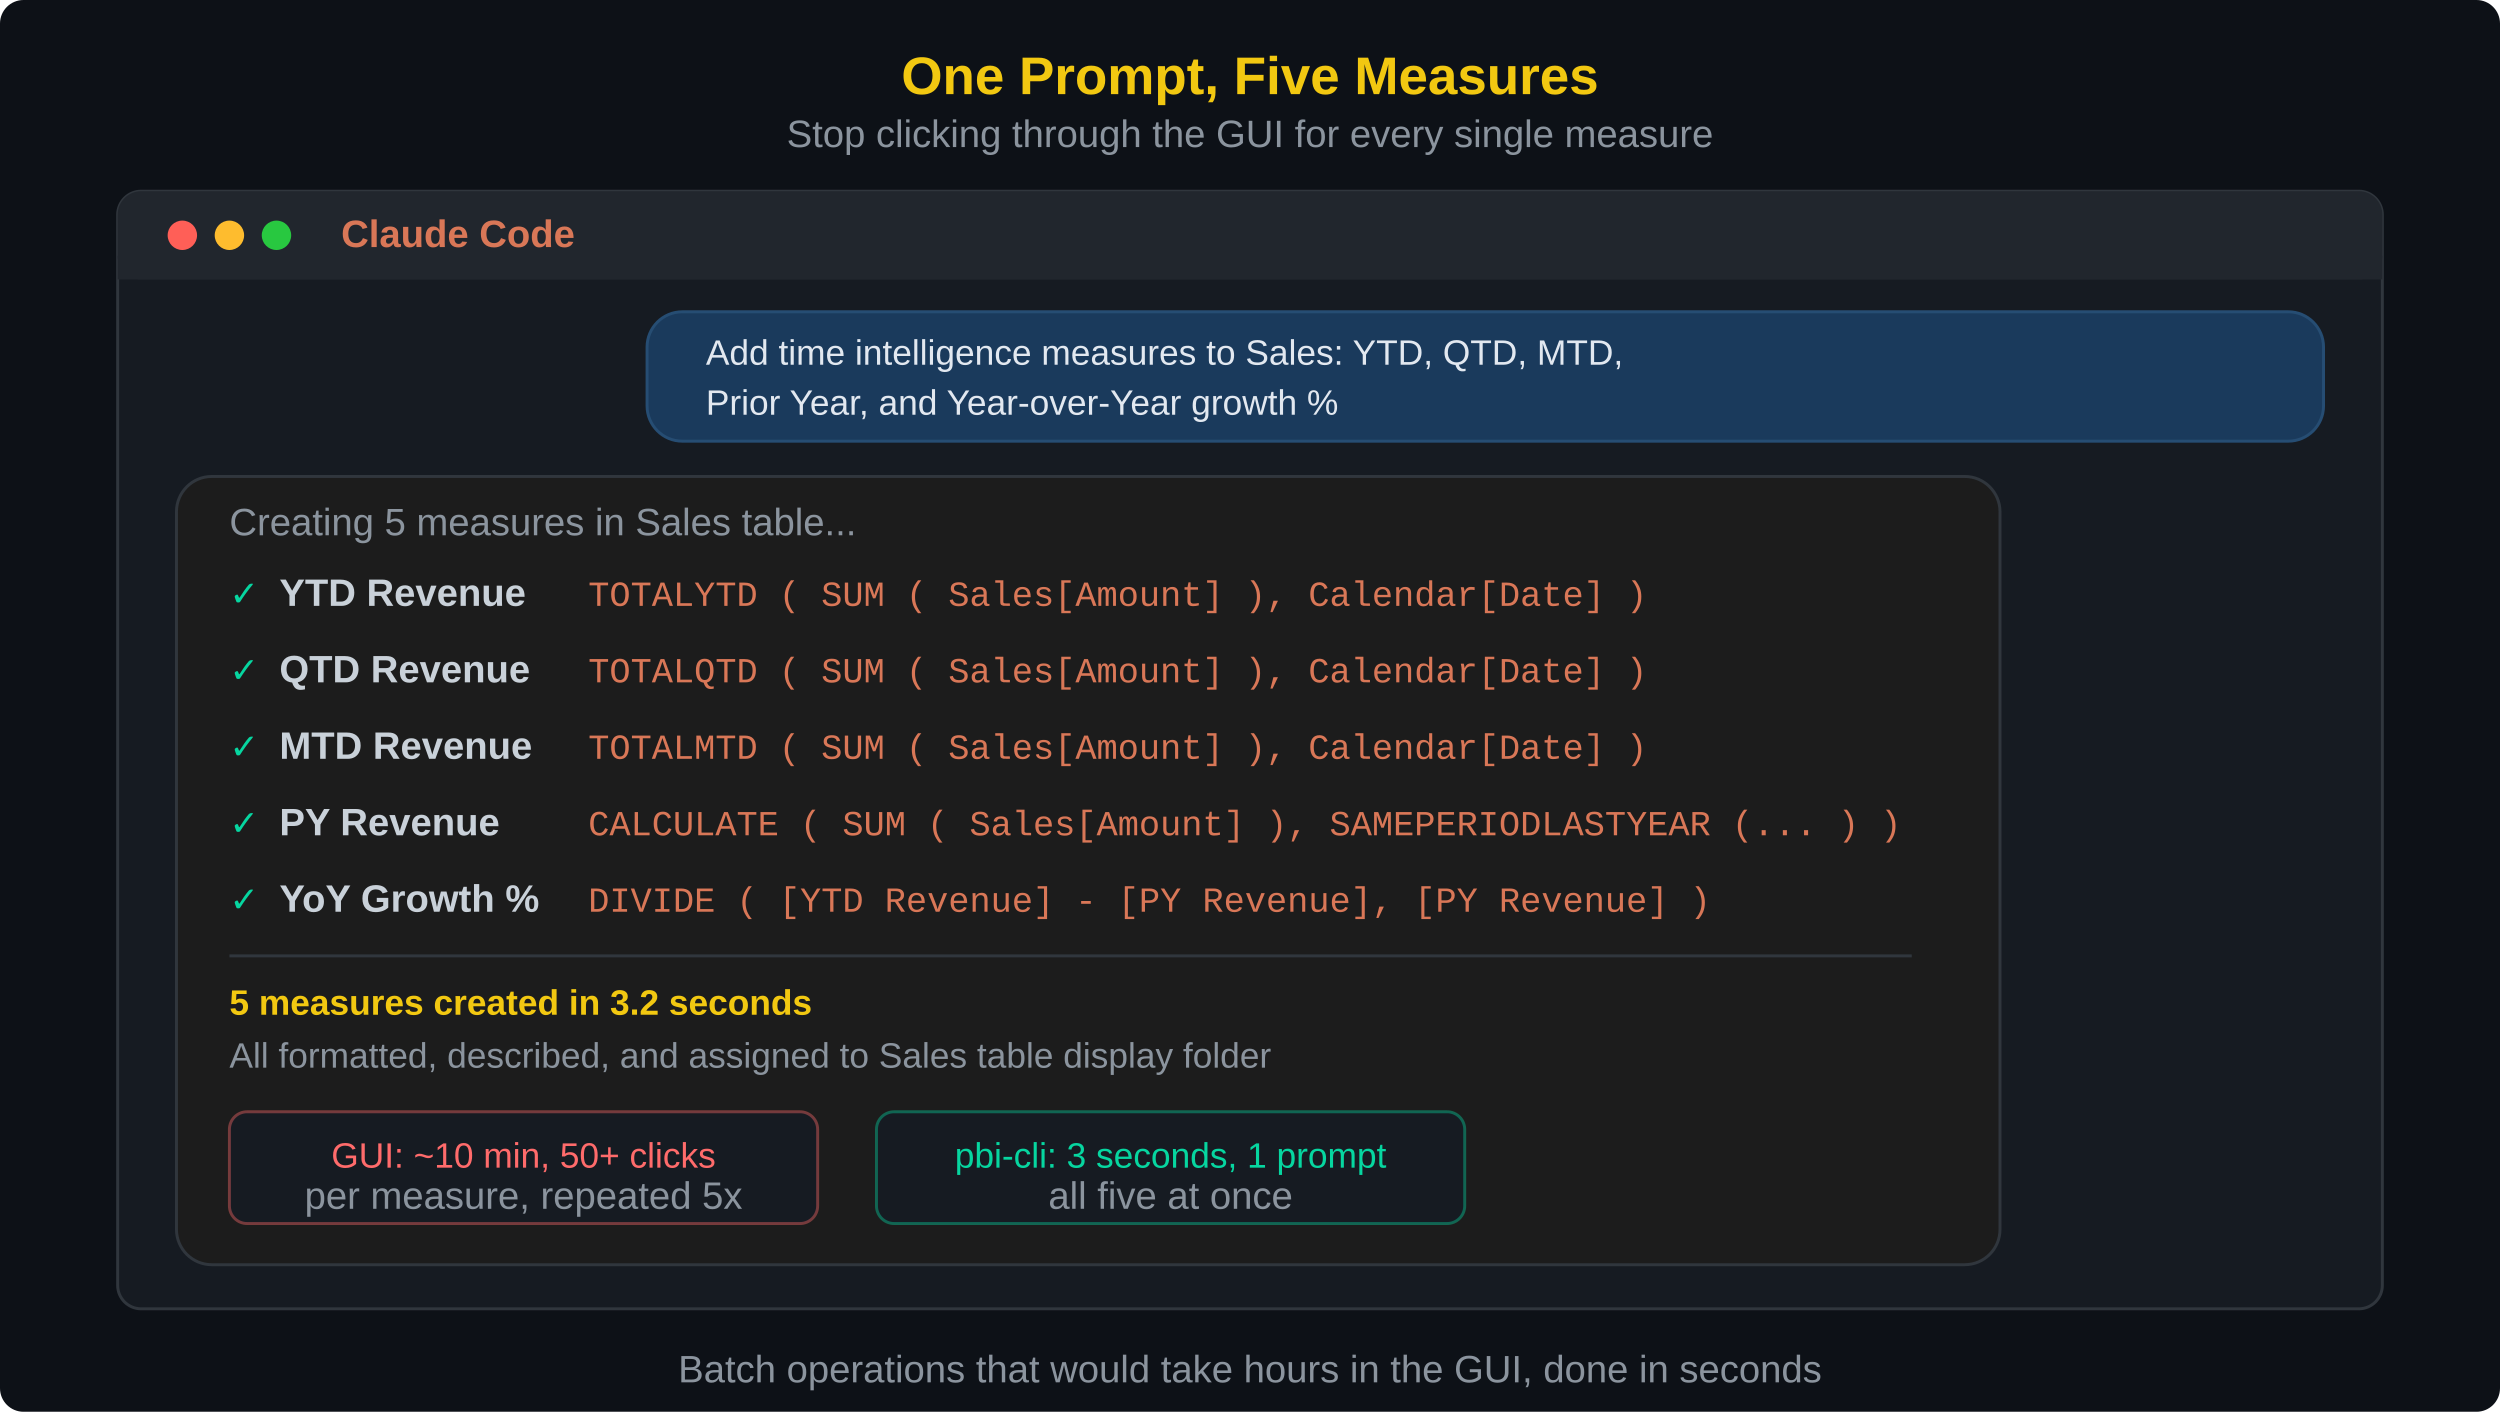
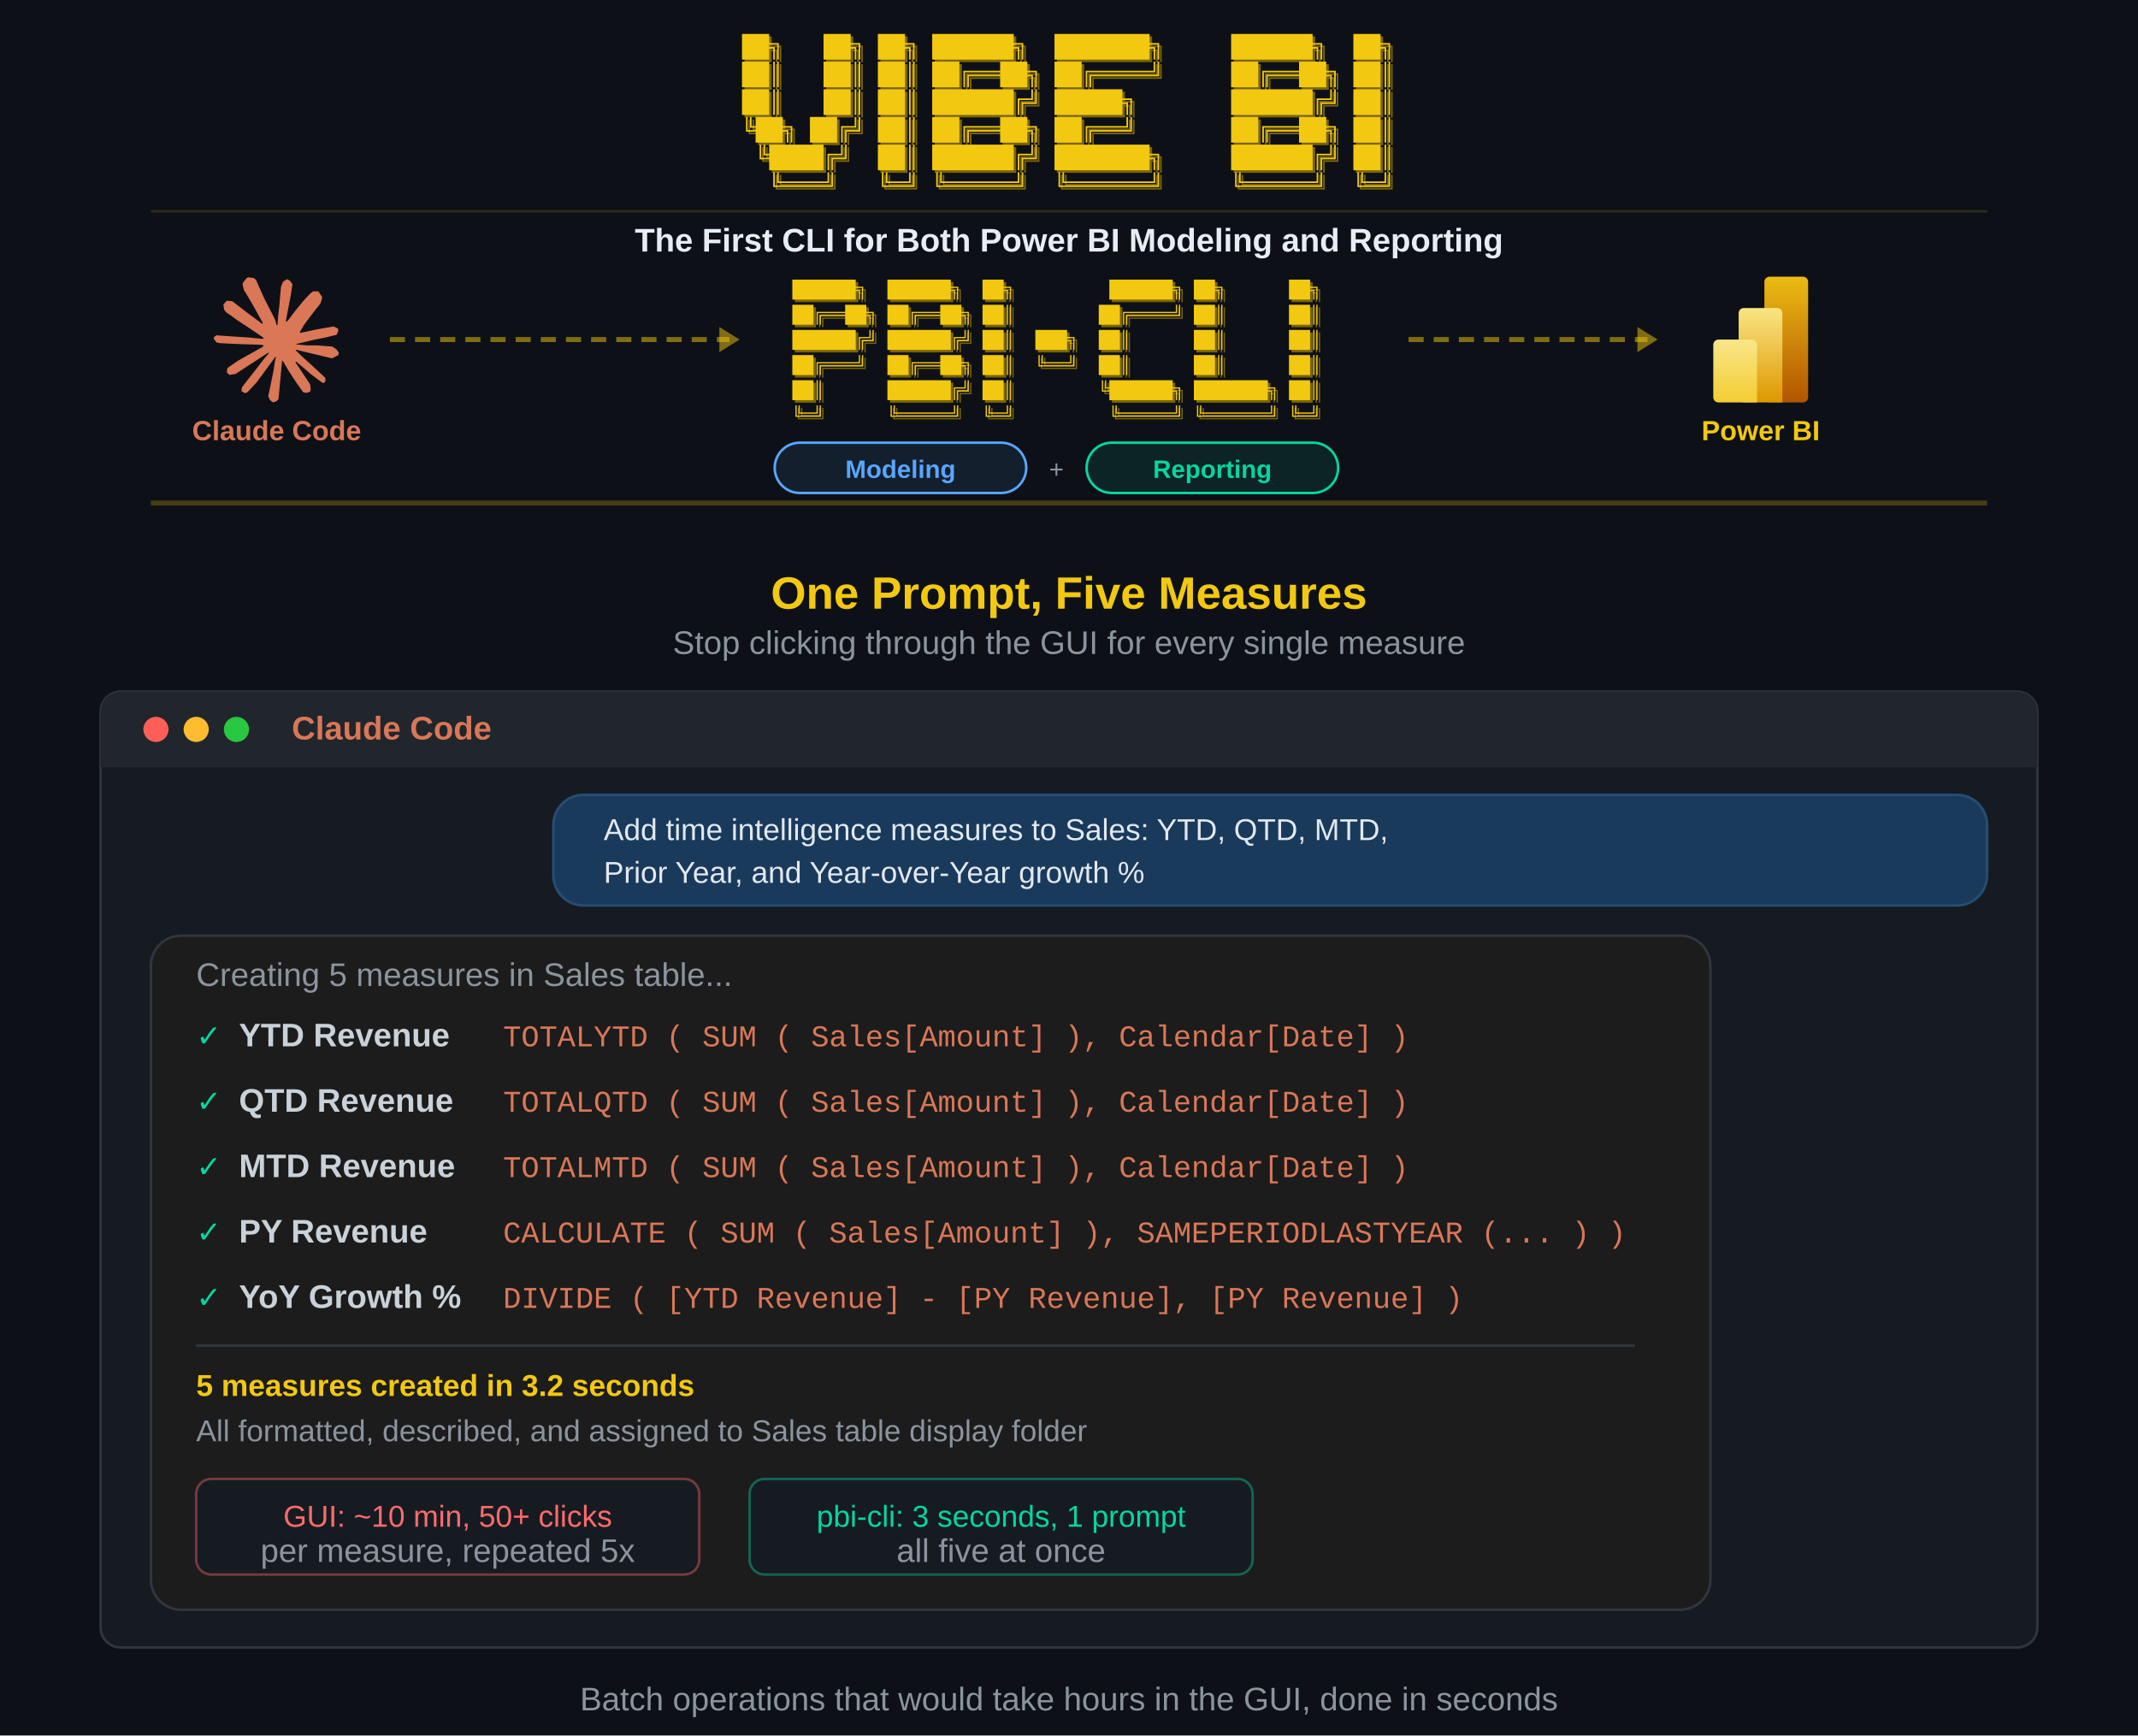
- <svg xmlns="http://www.w3.org/2000/svg" width="850" height="480" viewBox="0 0 850 480">
-   <rect width="100%" height="100%" fill="#0d1117" rx="8" />
-   <text x="425" y="32" font-family="'Segoe UI', Arial, sans-serif" font-size="18" fill="#F2C811" text-anchor="middle" font-weight="bold">One Prompt, Five Measures</text>
-   <text x="425" y="50" font-family="'Segoe UI', Arial, sans-serif" font-size="13" fill="#8b949e" text-anchor="middle">Stop clicking through the GUI for every single measure</text>
-   <rect x="40" y="65" width="770" height="380" rx="8" fill="#161b22" stroke="#30363d" stroke-width="1" />
-   <rect x="40" y="65" width="770" height="30" rx="8" fill="#21262d" />
-   <rect x="40" y="87" width="770" height="8" fill="#21262d" />
-   <circle cx="62" cy="80" r="5" fill="#ff5f57" />
-   <circle cx="78" cy="80" r="5" fill="#febc2e" />
-   <circle cx="94" cy="80" r="5" fill="#28c840" />
-   <text x="116" y="84" font-family="'Segoe UI', Arial, sans-serif" font-size="13" fill="#d97757" font-weight="bold">Claude Code</text>
-   <rect x="220" y="106" width="570" height="44" rx="12" fill="#1a3a5c" stroke="#264d73" stroke-width="1" />
-   <text x="240" y="124" font-family="'Segoe UI', Arial, sans-serif" font-size="12" fill="#e2e8f0">Add time intelligence measures to Sales: YTD, QTD, MTD,</text>
-   <text x="240" y="141" font-family="'Segoe UI', Arial, sans-serif" font-size="12" fill="#e2e8f0">Prior Year, and Year-over-Year growth %</text>
-   <rect x="60" y="162" width="620" height="268" rx="12" fill="#1c1c1c" stroke="#30363d" stroke-width="1" />
-   <text x="78" y="182" font-family="'Segoe UI', Arial, sans-serif" font-size="13" fill="#8b949e">Creating 5 measures in Sales table...</text>
-   <text x="78" y="206" font-family="'Segoe UI', Arial, sans-serif" font-size="12" fill="#06d6a0">✓</text>
-   <text x="95" y="206" font-family="'Segoe UI', Arial, sans-serif" font-size="13" fill="#c9d1d9" font-weight="bold">YTD Revenue</text>
-   <text x="200" y="206" font-family="'Courier New', Courier, monospace" font-size="12" fill="#d97757">TOTALYTD ( SUM ( Sales[Amount] ), Calendar[Date] )</text>
-   <text x="78" y="232" font-family="'Segoe UI', Arial, sans-serif" font-size="12" fill="#06d6a0">✓</text>
-   <text x="95" y="232" font-family="'Segoe UI', Arial, sans-serif" font-size="13" fill="#c9d1d9" font-weight="bold">QTD Revenue</text>
-   <text x="200" y="232" font-family="'Courier New', Courier, monospace" font-size="12" fill="#d97757">TOTALQTD ( SUM ( Sales[Amount] ), Calendar[Date] )</text>
-   <text x="78" y="258" font-family="'Segoe UI', Arial, sans-serif" font-size="12" fill="#06d6a0">✓</text>
-   <text x="95" y="258" font-family="'Segoe UI', Arial, sans-serif" font-size="13" fill="#c9d1d9" font-weight="bold">MTD Revenue</text>
-   <text x="200" y="258" font-family="'Courier New', Courier, monospace" font-size="12" fill="#d97757">TOTALMTD ( SUM ( Sales[Amount] ), Calendar[Date] )</text>
-   <text x="78" y="284" font-family="'Segoe UI', Arial, sans-serif" font-size="12" fill="#06d6a0">✓</text>
-   <text x="95" y="284" font-family="'Segoe UI', Arial, sans-serif" font-size="13" fill="#c9d1d9" font-weight="bold">PY Revenue</text>
-   <text x="200" y="284" font-family="'Courier New', Courier, monospace" font-size="12" fill="#d97757">CALCULATE ( SUM ( Sales[Amount] ), SAMEPERIODLASTYEAR (... ) )</text>
-   <text x="78" y="310" font-family="'Segoe UI', Arial, sans-serif" font-size="12" fill="#06d6a0">✓</text>
-   <text x="95" y="310" font-family="'Segoe UI', Arial, sans-serif" font-size="13" fill="#c9d1d9" font-weight="bold">YoY Growth %</text>
-   <text x="200" y="310" font-family="'Courier New', Courier, monospace" font-size="12" fill="#d97757">DIVIDE ( [YTD Revenue] - [PY Revenue], [PY Revenue] )</text>
-   <line x1="78" y1="325" x2="650" y2="325" stroke="#30363d" stroke-width="1" />
-   <text x="78" y="345" font-family="'Segoe UI', Arial, sans-serif" font-size="12" fill="#F2C811" font-weight="bold">5 measures created in 3.2 seconds</text>
-   <text x="78" y="363" font-family="'Segoe UI', Arial, sans-serif" font-size="12" fill="#8b949e">All formatted, described, and assigned to Sales table display folder</text>
-   <rect x="78" y="378" width="200" height="38" rx="6" fill="#161b22" stroke="#ff6b6b" stroke-opacity="0.4" />
-   <text x="178" y="397" font-family="'Segoe UI', Arial, sans-serif" font-size="12" fill="#ff6b6b" text-anchor="middle">GUI: ~10 min, 50+ clicks</text>
-   <text x="178" y="411" font-family="'Segoe UI', Arial, sans-serif" font-size="13" fill="#8b949e" text-anchor="middle">per measure, repeated 5x</text>
-   <rect x="298" y="378" width="200" height="38" rx="6" fill="#161b22" stroke="#06d6a0" stroke-opacity="0.4" />
-   <text x="398" y="397" font-family="'Segoe UI', Arial, sans-serif" font-size="12" fill="#06d6a0" text-anchor="middle">pbi-cli: 3 seconds, 1 prompt</text>
-   <text x="398" y="411" font-family="'Segoe UI', Arial, sans-serif" font-size="13" fill="#8b949e" text-anchor="middle">all five at once</text>
-   <text x="425" y="470" font-family="'Segoe UI', Arial, sans-serif" font-size="13" fill="#8b949e" text-anchor="middle">Batch operations that would take hours in the GUI, done in seconds</text>
+ <svg xmlns="http://www.w3.org/2000/svg" width="850" height="690" viewBox="0 0 850 690">
+   <defs>
+     <linearGradient id="hdr-bar1" x1="50%" y1="0%" x2="50%" y2="100%">
+       <stop offset="0%" stop-color="#EBBB14" />
+       <stop offset="100%" stop-color="#B25400" />
+     </linearGradient>
+     <linearGradient id="hdr-bar2" x1="50%" y1="0%" x2="50%" y2="100%">
+       <stop offset="0%" stop-color="#F9E583" />
+       <stop offset="100%" stop-color="#DE9800" />
+     </linearGradient>
+     <linearGradient id="hdr-bar3" x1="50%" y1="0%" x2="50%" y2="100%">
+       <stop offset="0%" stop-color="#F9E68B" />
+       <stop offset="100%" stop-color="#F3CD32" />
+     </linearGradient>
+     <linearGradient id="pbi-lg1" x1="50%" y1="0%" x2="50%" y2="100%">
+       <stop offset="0%" stop-color="#EBBB14" />
+       <stop offset="100%" stop-color="#B25400" />
+     </linearGradient>
+     <linearGradient id="pbi-lg2" x1="50%" y1="0%" x2="50%" y2="100%">
+       <stop offset="0%" stop-color="#F9E583" />
+       <stop offset="100%" stop-color="#DE9800" />
+     </linearGradient>
+     <linearGradient id="pbi-lg5" x1="50%" y1="0%" x2="50%" y2="100%">
+       <stop offset="0%" stop-color="#F9E68B" />
+       <stop offset="100%" stop-color="#F3CD32" />
+     </linearGradient>
+   </defs>
+   <rect width="100%" height="100%" fill="#0d1117" />
+   <text font-family="'Courier New', Courier, monospace" font-size="9" fill="#7A6508" xml:space="preserve">
+     <tspan x="296" y="22">██╗   ██╗ ██╗ ██████╗  ███████╗     ██████╗  ██╗</tspan>
+     <tspan x="296" y="33">██║   ██║ ██║ ██╔══██╗ ██╔════╝     ██╔══██╗ ██║</tspan>
+     <tspan x="296" y="44">██║   ██║ ██║ ██████╔╝ █████╗       ██████╔╝ ██║</tspan>
+     <tspan x="296" y="55">╚██╗ ██╔╝ ██║ ██╔══██╗ ██╔══╝       ██╔══██╗ ██║</tspan>
+     <tspan x="296" y="66"> ╚████╔╝  ██║ ██████╔╝ ███████╗     ██████╔╝ ██║</tspan>
+     <tspan x="296" y="77">  ╚═══╝   ╚═╝ ╚═════╝  ╚══════╝     ╚═════╝  ╚═╝</tspan>
+   </text>
+   <text font-family="'Courier New', Courier, monospace" font-size="9" fill="#F2C811" xml:space="preserve">
+     <tspan x="295" y="21">██╗   ██╗ ██╗ ██████╗  ███████╗     ██████╗  ██╗</tspan>
+     <tspan x="295" y="32">██║   ██║ ██║ ██╔══██╗ ██╔════╝     ██╔══██╗ ██║</tspan>
+     <tspan x="295" y="43">██║   ██║ ██║ ██████╔╝ █████╗       ██████╔╝ ██║</tspan>
+     <tspan x="295" y="54">╚██╗ ██╔╝ ██║ ██╔══██╗ ██╔══╝       ██╔══██╗ ██║</tspan>
+     <tspan x="295" y="65"> ╚████╔╝  ██║ ██████╔╝ ███████╗     ██████╔╝ ██║</tspan>
+     <tspan x="295" y="76">  ╚═══╝   ╚═╝ ╚═════╝  ╚══════╝     ╚═════╝  ╚═╝</tspan>
+   </text>
+   <line x1="60" y1="84" x2="790" y2="84" stroke="#F2C811" stroke-opacity="0.15" stroke-width="1" />
+   <text x="425" y="100" font-family="'Segoe UI', Arial, sans-serif" font-size="13" fill="#e6edf3" text-anchor="middle" font-weight="600">The First CLI for Both Power BI Modeling and Reporting</text>
+   <svg x="85" y="110" width="50" height="50" viewBox="0 0 1200 1200">
+     <path fill="#d97757" d="M 233.96 800.215 L 468.644 668.537 L 472.591 657.101 L 468.644 650.738 L 457.208 650.738 L 417.987 648.322 L 283.893 644.698 L 167.597 639.866 L 54.926 633.826 L 26.577 627.785 L 3.3e-05 592.752 L 2.738 575.275 L 26.577 559.248 L 60.725 562.228 L 136.188 567.383 L 249.423 575.195 L 331.57 580.027 L 453.262 592.671 L 472.591 592.671 L 475.329 584.859 L 468.725 580.027 L 463.571 575.195 L 346.389 495.785 L 219.544 411.866 L 153.101 363.544 L 117.181 339.06 L 99.06 316.107 L 91.248 266.014 L 123.866 230.094 L 167.678 233.074 L 178.873 236.054 L 223.248 270.201 L 318.04 343.57 L 441.826 434.738 L 459.946 449.799 L 467.195 444.644 L 468.081 441.02 L 459.946 427.409 L 392.617 305.718 L 320.779 181.933 L 288.805 130.631 L 280.349 99.866 C 277.369 87.221 275.195 76.591 275.195 63.624 L 312.322 13.208 L 332.859 6.604 L 382.389 13.208 L 403.248 31.329 L 434.014 101.718 L 483.866 212.537 L 561.181 363.221 L 583.812 407.919 L 595.893 449.315 L 600.403 461.96 L 608.215 461.96 L 608.215 454.712 L 614.577 369.826 L 626.336 265.611 L 637.772 131.517 L 641.718 93.745 L 660.403 48.483 L 697.53 24 L 726.524 37.852 L 750.363 72 L 747.06 94.067 L 732.886 186.201 L 705.101 330.524 L 686.98 427.168 L 697.53 427.168 L 709.611 415.087 L 758.497 350.175 L 840.644 247.49 L 876.886 206.738 L 919.168 161.718 L 946.309 140.295 L 997.611 140.295 L 1035.383 196.43 L 1018.47 254.416 L 965.638 321.423 L 921.826 378.202 L 859.007 462.765 L 819.785 530.416 L 823.409 535.812 L 832.752 534.926 L 974.658 504.725 L 1051.329 490.873 L 1142.819 475.168 L 1184.215 494.497 L 1188.725 514.148 L 1172.456 554.336 L 1074.604 578.497 L 959.839 601.45 L 788.94 641.879 L 786.846 643.409 L 789.262 646.389 L 866.255 653.638 L 899.195 655.409 L 979.812 655.409 L 1129.933 666.604 L 1169.154 692.537 L 1192.671 724.269 L 1188.725 748.43 L 1128.322 779.195 L 1046.819 759.866 L 856.591 714.604 L 791.356 698.336 L 782.336 698.336 L 782.336 703.732 L 836.698 756.886 L 936.322 846.846 L 1061.074 962.819 L 1067.436 991.49 L 1051.409 1014.121 L 1034.497 1011.705 L 924.886 929.235 L 882.604 892.108 L 786.846 811.49 L 780.483 811.49 L 780.483 819.946 L 802.55 852.242 L 919.087 1027.409 L 925.128 1081.128 L 916.671 1098.604 L 886.47 1109.154 L 853.289 1103.114 L 785.074 1007.356 L 714.685 899.517 L 657.906 802.872 L 650.98 806.819 L 617.477 1167.705 L 601.772 1186.148 L 565.53 1200 L 535.329 1177.047 L 519.302 1139.92 L 535.329 1066.551 L 554.658 970.792 L 570.362 894.685 L 584.537 800.134 L 592.993 768.725 L 592.43 766.631 L 585.503 767.517 L 514.228 865.369 L 405.826 1011.866 L 320.054 1103.678 L 299.517 1111.812 L 263.92 1093.369 L 267.221 1060.43 L 287.114 1031.114 L 405.826 880.107 L 477.423 786.524 L 523.651 732.483 L 523.329 724.671 L 520.591 724.671 L 205.289 929.396 L 149.154 936.644 L 124.993 914.014 L 127.973 876.886 L 139.409 864.805 L 234.201 799.57 L 233.879 799.893 Z" />
+   </svg>
+   <text x="110" y="175" font-family="'Segoe UI', Arial, sans-serif" font-size="11" fill="#d97757" text-anchor="middle" font-weight="600">Claude Code</text>
+   <line x1="155" y1="135" x2="290" y2="135" stroke="#F2C811" stroke-width="2" stroke-dasharray="6,4" stroke-opacity="0.5" />
+   <polygon points="294,135 286,130 286,140" fill="#F2C811" fill-opacity="0.5" />
+   <text font-family="'Courier New', Courier, monospace" font-size="7" fill="#7A6508" xml:space="preserve">
+     <tspan x="316" y="118">██████╗  ██████╗  ██╗         ██████╗ ██╗      ██╗</tspan>
+     <tspan x="316" y="128">██╔══██╗ ██╔══██╗ ██║        ██╔════╝ ██║      ██║</tspan>
+     <tspan x="316" y="138">██████╔╝ ██████╔╝ ██║  ███╗  ██║      ██║      ██║</tspan>
+     <tspan x="316" y="148">██╔═══╝  ██╔══██╗ ██║  ╚══╝  ██║      ██║      ██║</tspan>
+     <tspan x="316" y="158">██║      ██████╔╝ ██║        ╚██████╗ ███████╗ ██║</tspan>
+     <tspan x="316" y="168">╚═╝      ╚═════╝  ╚═╝         ╚═════╝ ╚══════╝ ╚═╝</tspan>
+   </text>
+   <text font-family="'Courier New', Courier, monospace" font-size="7" fill="#F2C811" xml:space="preserve">
+     <tspan x="315" y="117">██████╗  ██████╗  ██╗         ██████╗ ██╗      ██╗</tspan>
+     <tspan x="315" y="127">██╔══██╗ ██╔══██╗ ██║        ██╔════╝ ██║      ██║</tspan>
+     <tspan x="315" y="137">██████╔╝ ██████╔╝ ██║  ███╗  ██║      ██║      ██║</tspan>
+     <tspan x="315" y="147">██╔═══╝  ██╔══██╗ ██║  ╚══╝  ██║      ██║      ██║</tspan>
+     <tspan x="315" y="157">██║      ██████╔╝ ██║        ╚██████╗ ███████╗ ██║</tspan>
+     <tspan x="315" y="167">╚═╝      ╚═════╝  ╚═╝         ╚═════╝ ╚══════╝ ╚═╝</tspan>
+   </text>
+   <line x1="560" y1="135" x2="655" y2="135" stroke="#F2C811" stroke-width="2" stroke-dasharray="6,4" stroke-opacity="0.5" />
+   <polygon points="659,135 651,130 651,140" fill="#F2C811" fill-opacity="0.5" />
+   <svg x="675" y="110" width="50" height="50" viewBox="0 0 630 630">
+     <g transform="translate(77.5, 0)">
+       <rect fill="url(#pbi-lg1)" x="256" y="0" width="219" height="630" rx="26" />
+       <path fill="url(#pbi-lg2)" d="M346,604 L346,630 L320,630 L153,630 C138.64,630 127,618.36 127,604 L127,183 C127,168.64 138.64,157 153,157 L320,157 C334.36,157 346,168.64 346,183 L346,604 Z" />
+       <path fill="url(#pbi-lg5)" d="M219,604 L219,630 L193,630 L26,630 C11.64,630 0,618.36 0,604 L0,341 C0,326.64 11.64,315 26,315 L193,315 C207.36,315 219,326.64 219,341 L219,604 Z" />
+     </g>
+   </svg>
+   <text x="700" y="175" font-family="'Segoe UI', Arial, sans-serif" font-size="11" fill="#F2C811" text-anchor="middle" font-weight="600">Power BI</text>
+   <rect x="308" y="176" width="100" height="20" rx="10" fill="#58a6ff" fill-opacity="0.1" stroke="#58a6ff" stroke-width="1" />
+   <text x="358" y="190" font-family="'Segoe UI', Arial, sans-serif" font-size="10" fill="#58a6ff" text-anchor="middle" font-weight="600">Modeling</text>
+   <text x="420" y="190" font-family="'Segoe UI', Arial, sans-serif" font-size="10" fill="#8b949e" text-anchor="middle">+</text>
+   <rect x="432" y="176" width="100" height="20" rx="10" fill="#06d6a0" fill-opacity="0.1" stroke="#06d6a0" stroke-width="1" />
+   <text x="482" y="190" font-family="'Segoe UI', Arial, sans-serif" font-size="10" fill="#06d6a0" text-anchor="middle" font-weight="600">Reporting</text>
+   <line x1="60" y1="200" x2="790" y2="200" stroke="#F2C811" stroke-opacity="0.25" stroke-width="2" />
+   <g transform="translate(0, 210)">
+     <text x="425" y="32" font-family="'Segoe UI', Arial, sans-serif" font-size="18" fill="#F2C811" text-anchor="middle" font-weight="bold">One Prompt, Five Measures</text>
+     <text x="425" y="50" font-family="'Segoe UI', Arial, sans-serif" font-size="13" fill="#8b949e" text-anchor="middle">Stop clicking through the GUI for every single measure</text>
+     <rect x="40" y="65" width="770" height="380" rx="8" fill="#161b22" stroke="#30363d" stroke-width="1" />
+     <rect x="40" y="65" width="770" height="30" rx="8" fill="#21262d" />
+     <rect x="40" y="87" width="770" height="8" fill="#21262d" />
+     <circle cx="62" cy="80" r="5" fill="#ff5f57" />
+     <circle cx="78" cy="80" r="5" fill="#febc2e" />
+     <circle cx="94" cy="80" r="5" fill="#28c840" />
+     <text x="116" y="84" font-family="'Segoe UI', Arial, sans-serif" font-size="13" fill="#d97757" font-weight="bold">Claude Code</text>
+     <rect x="220" y="106" width="570" height="44" rx="12" fill="#1a3a5c" stroke="#264d73" stroke-width="1" />
+     <text x="240" y="124" font-family="'Segoe UI', Arial, sans-serif" font-size="12" fill="#e2e8f0">Add time intelligence measures to Sales: YTD, QTD, MTD,</text>
+     <text x="240" y="141" font-family="'Segoe UI', Arial, sans-serif" font-size="12" fill="#e2e8f0">Prior Year, and Year-over-Year growth %</text>
+     <rect x="60" y="162" width="620" height="268" rx="12" fill="#1c1c1c" stroke="#30363d" stroke-width="1" />
+     <text x="78" y="182" font-family="'Segoe UI', Arial, sans-serif" font-size="13" fill="#8b949e">Creating 5 measures in Sales table...</text>
+     <text x="78" y="206" font-family="'Segoe UI', Arial, sans-serif" font-size="12" fill="#06d6a0">✓</text>
+     <text x="95" y="206" font-family="'Segoe UI', Arial, sans-serif" font-size="13" fill="#c9d1d9" font-weight="bold">YTD Revenue</text>
+     <text x="200" y="206" font-family="'Courier New', Courier, monospace" font-size="12" fill="#d97757">TOTALYTD ( SUM ( Sales[Amount] ), Calendar[Date] )</text>
+     <text x="78" y="232" font-family="'Segoe UI', Arial, sans-serif" font-size="12" fill="#06d6a0">✓</text>
+     <text x="95" y="232" font-family="'Segoe UI', Arial, sans-serif" font-size="13" fill="#c9d1d9" font-weight="bold">QTD Revenue</text>
+     <text x="200" y="232" font-family="'Courier New', Courier, monospace" font-size="12" fill="#d97757">TOTALQTD ( SUM ( Sales[Amount] ), Calendar[Date] )</text>
+     <text x="78" y="258" font-family="'Segoe UI', Arial, sans-serif" font-size="12" fill="#06d6a0">✓</text>
+     <text x="95" y="258" font-family="'Segoe UI', Arial, sans-serif" font-size="13" fill="#c9d1d9" font-weight="bold">MTD Revenue</text>
+     <text x="200" y="258" font-family="'Courier New', Courier, monospace" font-size="12" fill="#d97757">TOTALMTD ( SUM ( Sales[Amount] ), Calendar[Date] )</text>
+     <text x="78" y="284" font-family="'Segoe UI', Arial, sans-serif" font-size="12" fill="#06d6a0">✓</text>
+     <text x="95" y="284" font-family="'Segoe UI', Arial, sans-serif" font-size="13" fill="#c9d1d9" font-weight="bold">PY Revenue</text>
+     <text x="200" y="284" font-family="'Courier New', Courier, monospace" font-size="12" fill="#d97757">CALCULATE ( SUM ( Sales[Amount] ), SAMEPERIODLASTYEAR (... ) )</text>
+     <text x="78" y="310" font-family="'Segoe UI', Arial, sans-serif" font-size="12" fill="#06d6a0">✓</text>
+     <text x="95" y="310" font-family="'Segoe UI', Arial, sans-serif" font-size="13" fill="#c9d1d9" font-weight="bold">YoY Growth %</text>
+     <text x="200" y="310" font-family="'Courier New', Courier, monospace" font-size="12" fill="#d97757">DIVIDE ( [YTD Revenue] - [PY Revenue], [PY Revenue] )</text>
+     <line x1="78" y1="325" x2="650" y2="325" stroke="#30363d" stroke-width="1" />
+     <text x="78" y="345" font-family="'Segoe UI', Arial, sans-serif" font-size="12" fill="#F2C811" font-weight="bold">5 measures created in 3.2 seconds</text>
+     <text x="78" y="363" font-family="'Segoe UI', Arial, sans-serif" font-size="12" fill="#8b949e">All formatted, described, and assigned to Sales table display folder</text>
+     <rect x="78" y="378" width="200" height="38" rx="6" fill="#161b22" stroke="#ff6b6b" stroke-opacity="0.4" />
+     <text x="178" y="397" font-family="'Segoe UI', Arial, sans-serif" font-size="12" fill="#ff6b6b" text-anchor="middle">GUI: ~10 min, 50+ clicks</text>
+     <text x="178" y="411" font-family="'Segoe UI', Arial, sans-serif" font-size="13" fill="#8b949e" text-anchor="middle">per measure, repeated 5x</text>
+     <rect x="298" y="378" width="200" height="38" rx="6" fill="#161b22" stroke="#06d6a0" stroke-opacity="0.4" />
+     <text x="398" y="397" font-family="'Segoe UI', Arial, sans-serif" font-size="12" fill="#06d6a0" text-anchor="middle">pbi-cli: 3 seconds, 1 prompt</text>
+     <text x="398" y="411" font-family="'Segoe UI', Arial, sans-serif" font-size="13" fill="#8b949e" text-anchor="middle">all five at once</text>
+     <text x="425" y="470" font-family="'Segoe UI', Arial, sans-serif" font-size="13" fill="#8b949e" text-anchor="middle">Batch operations that would take hours in the GUI, done in seconds</text>
+   </g>
</svg>
